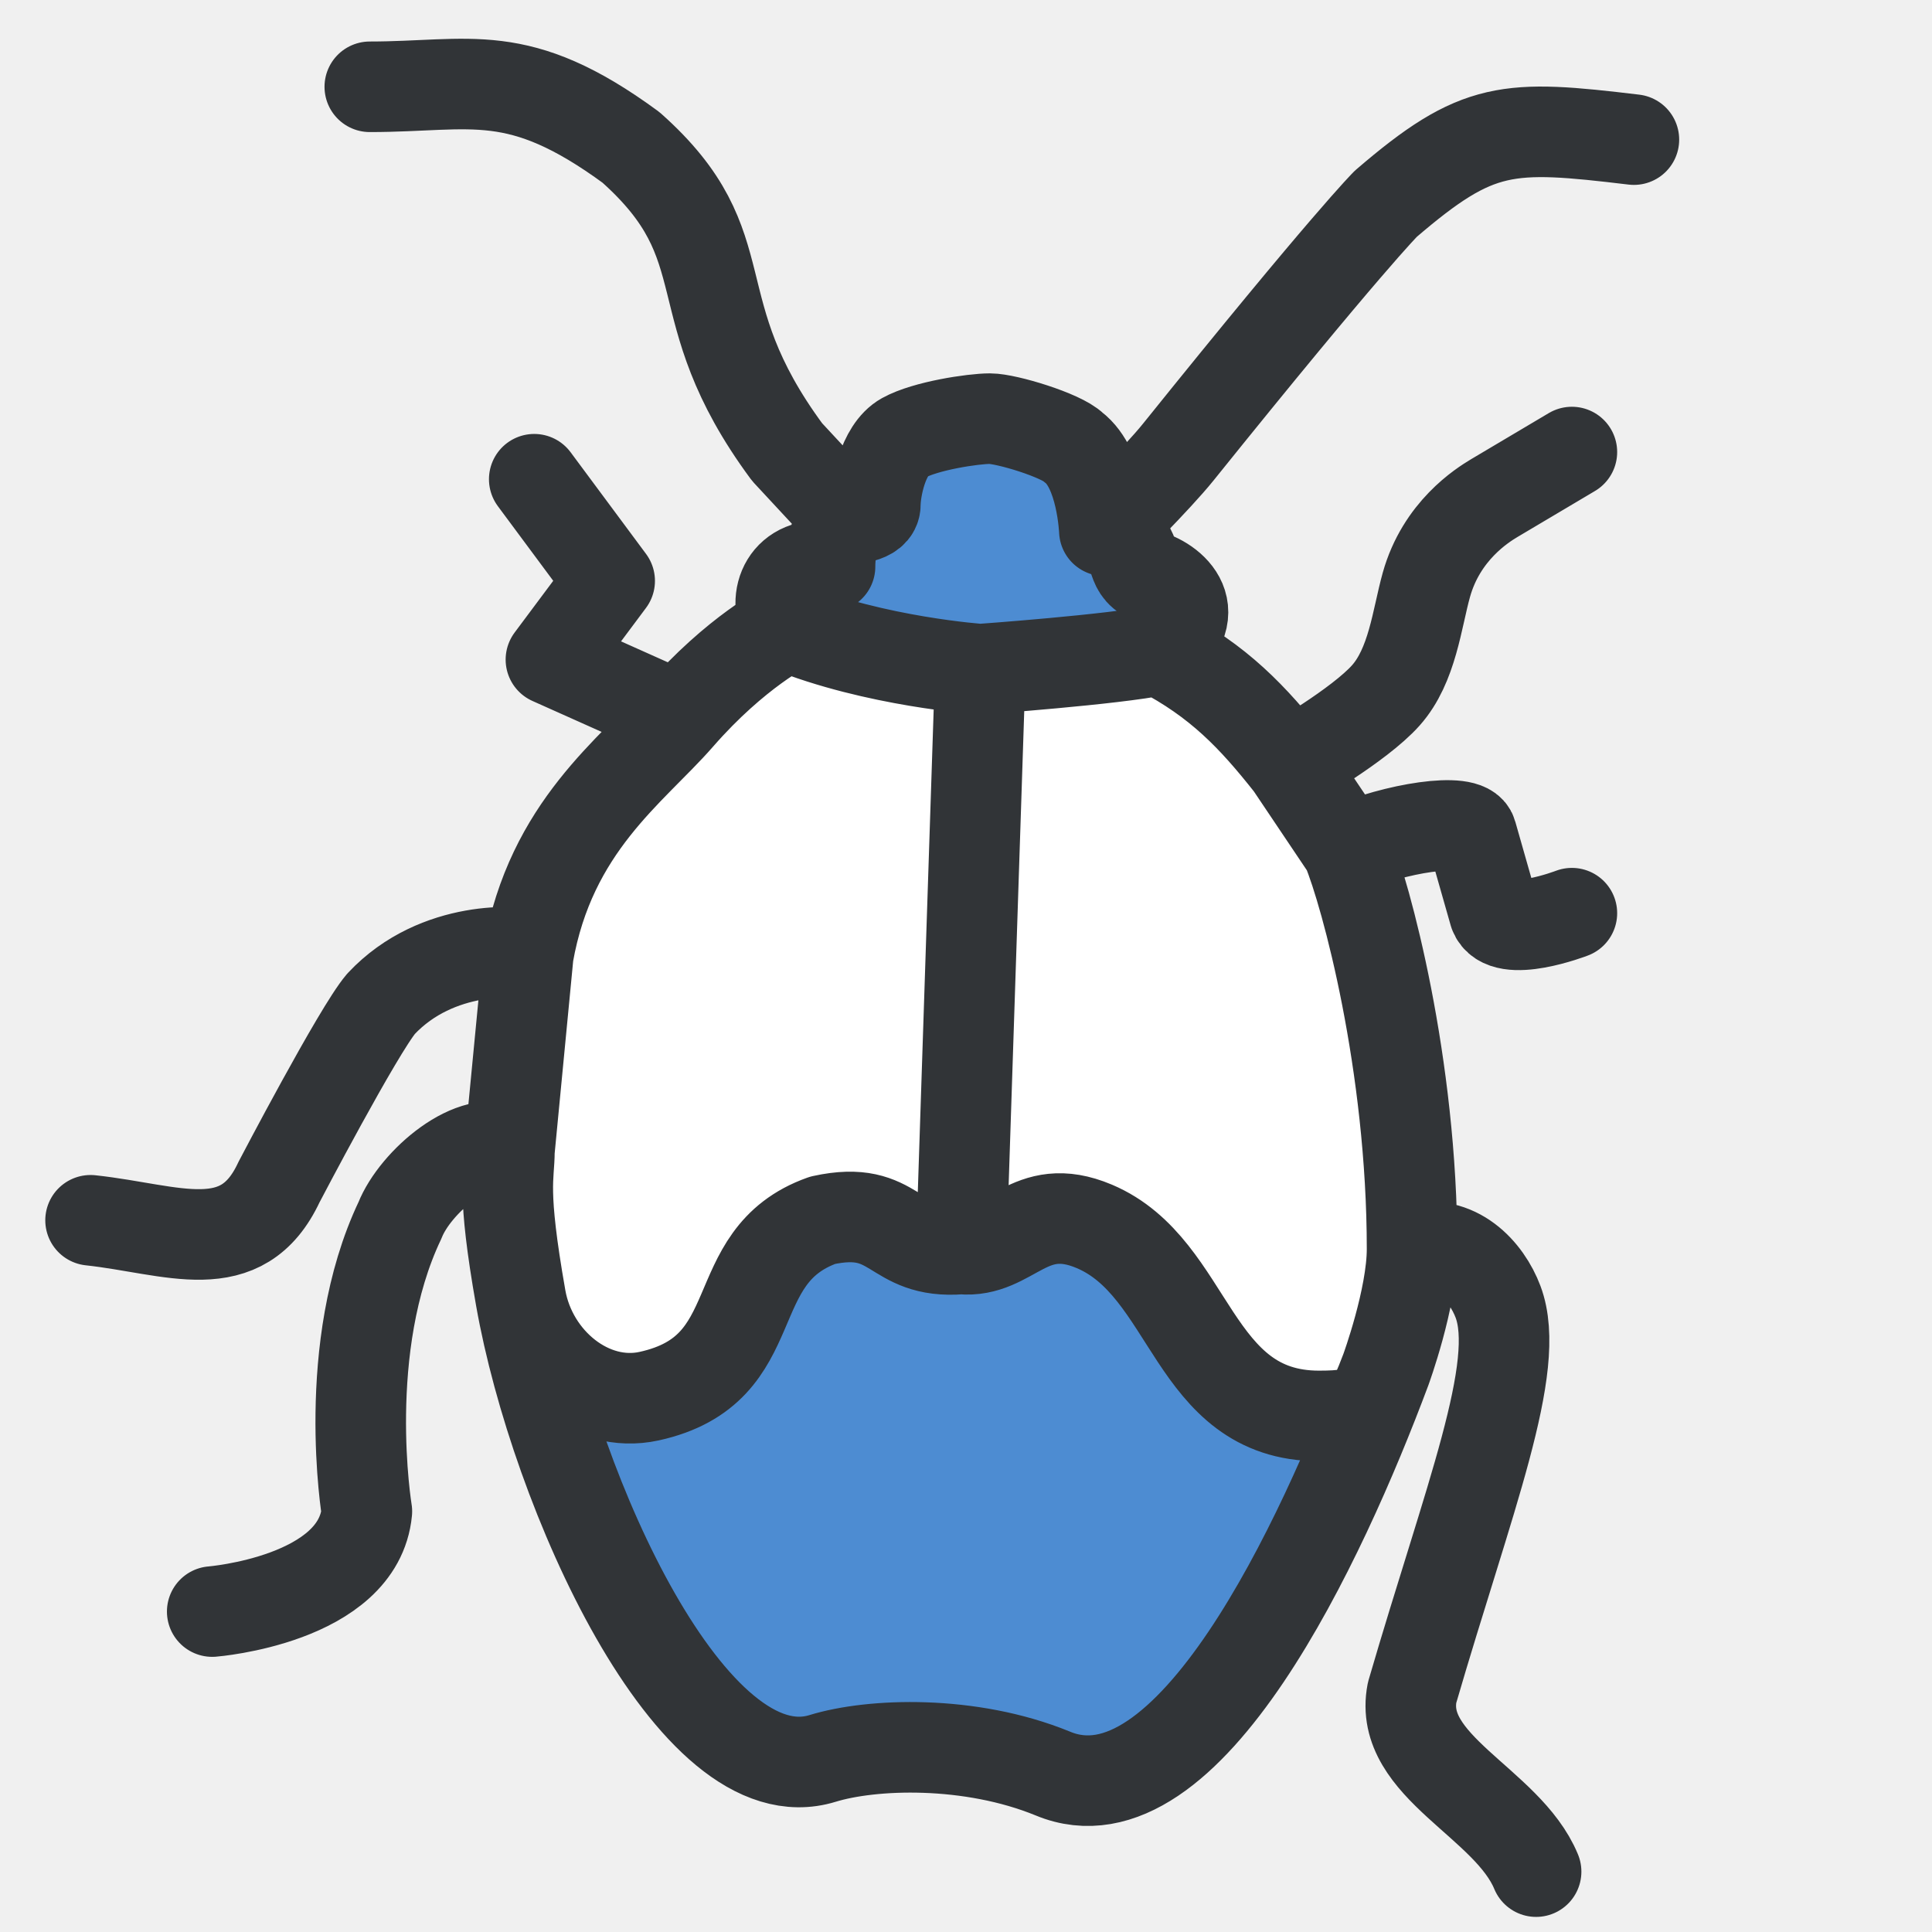
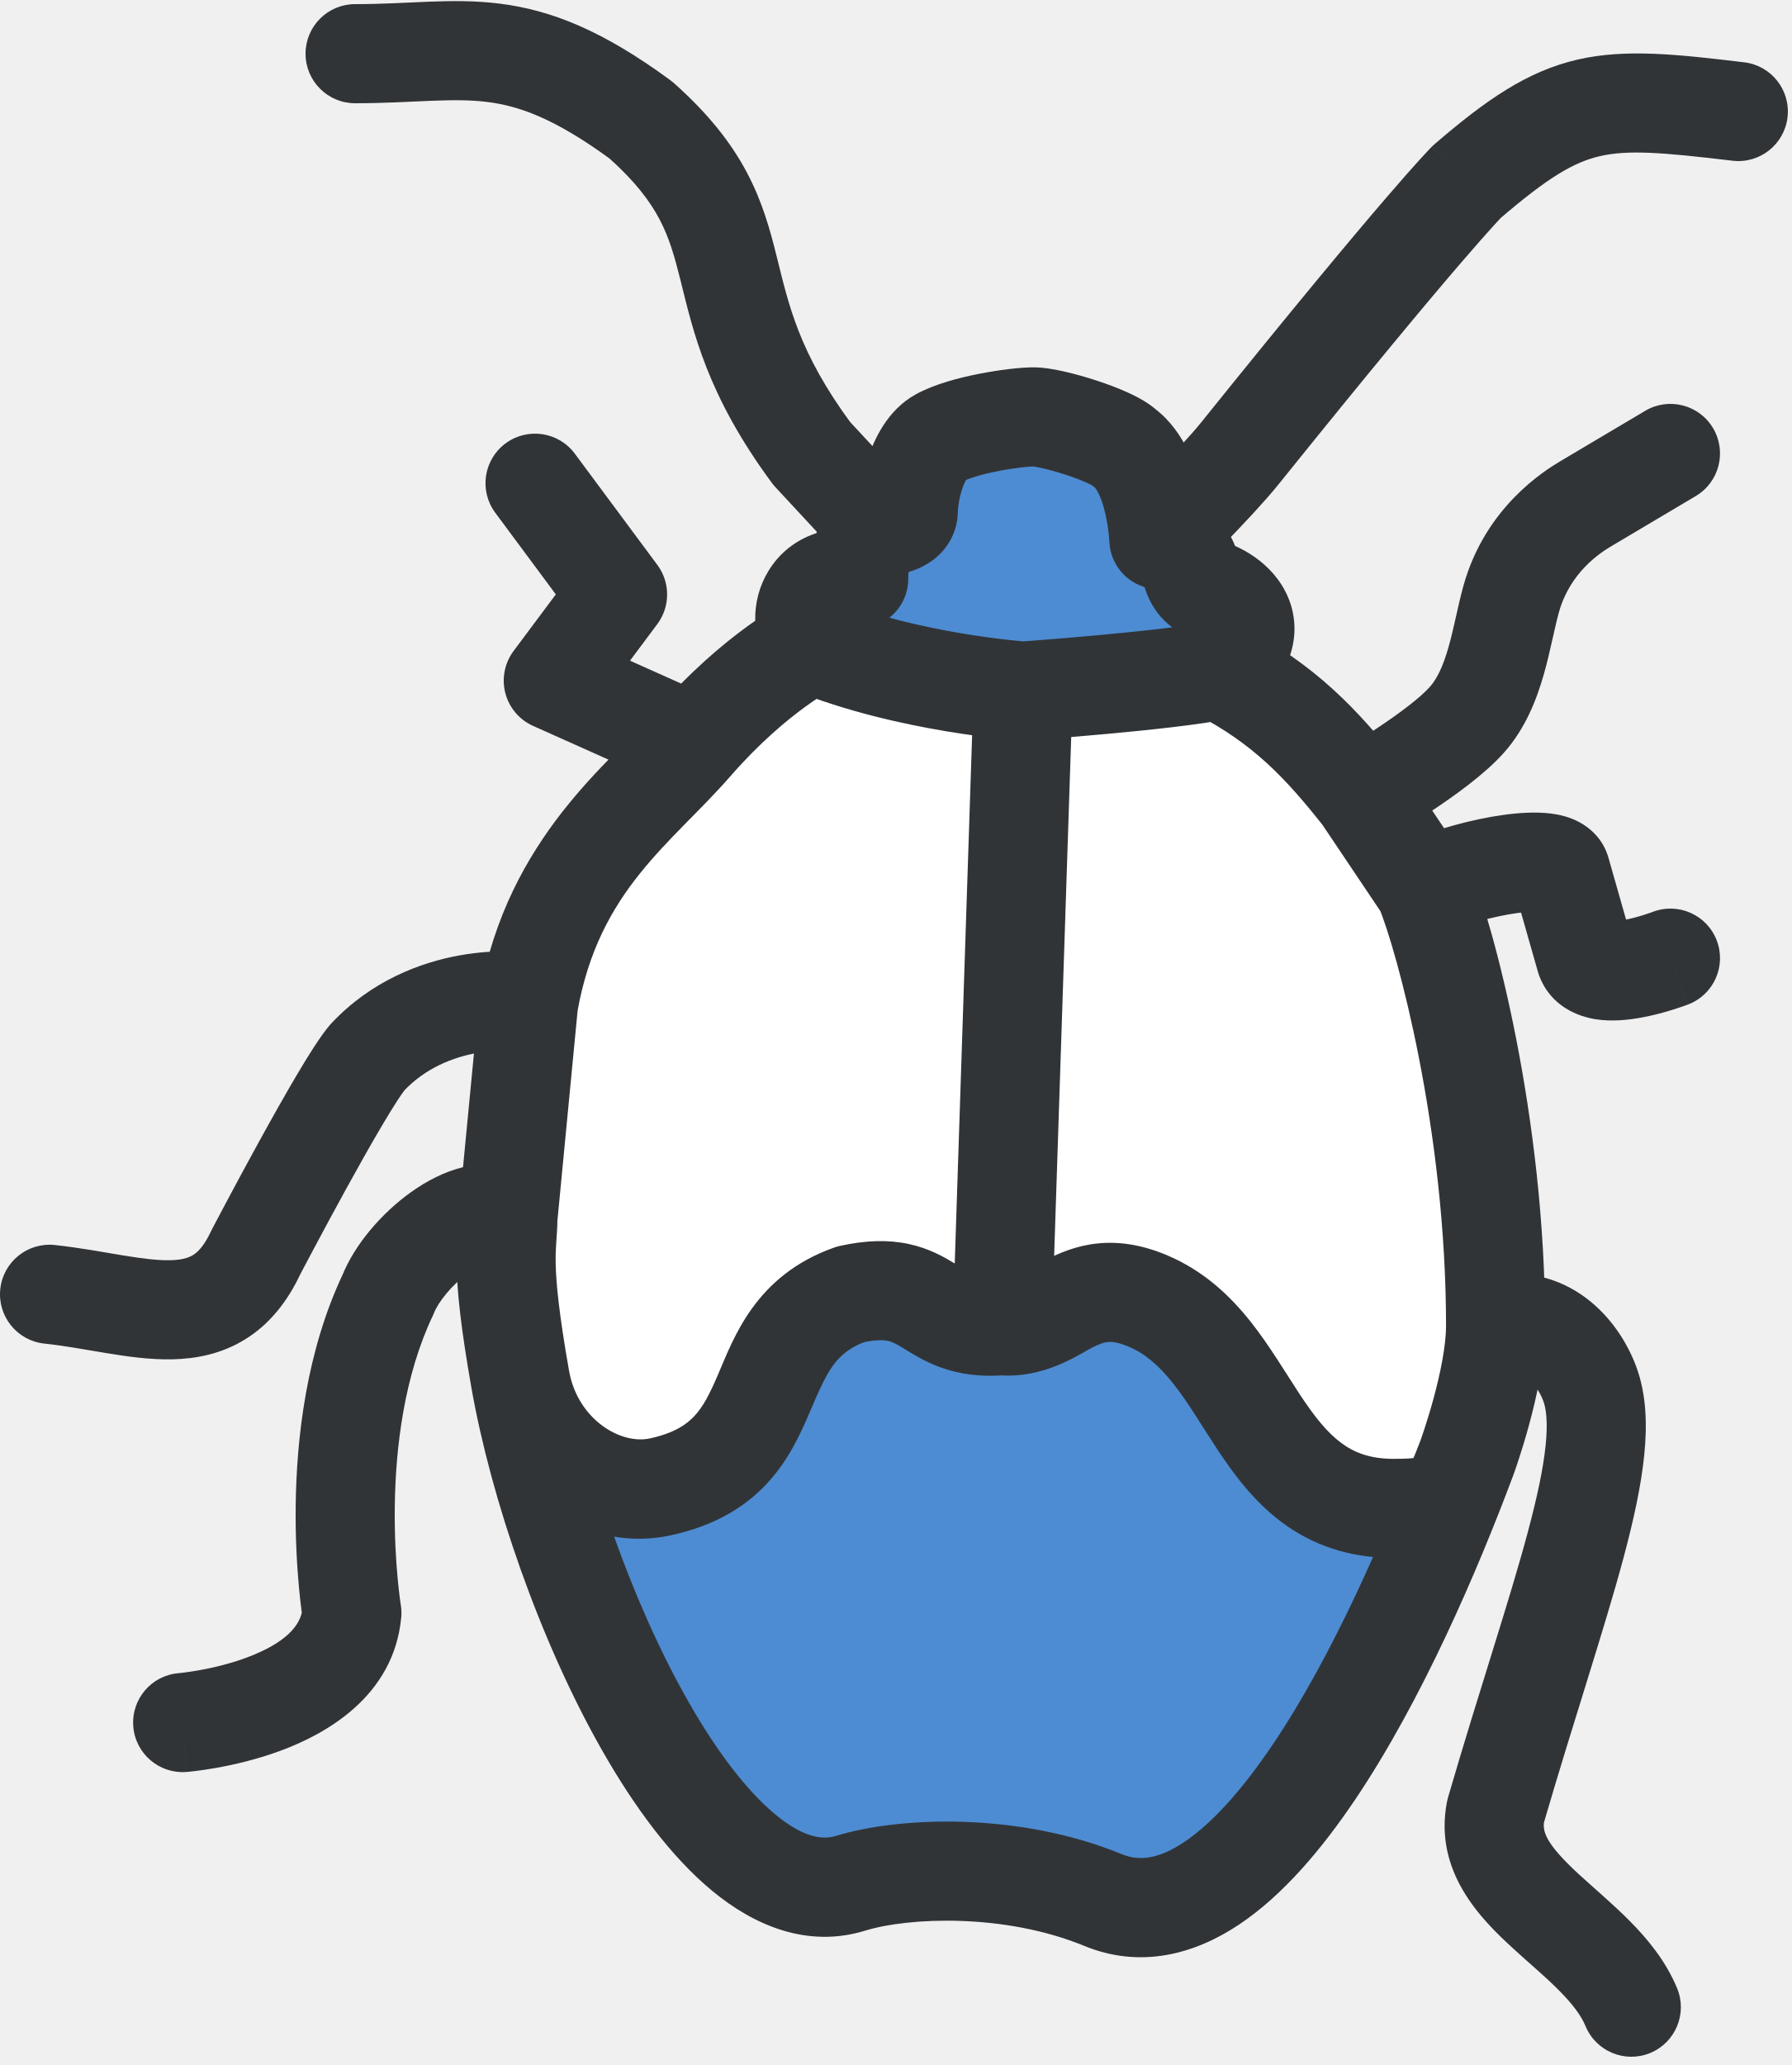
- <svg xmlns="http://www.w3.org/2000/svg" width="256" height="256" viewBox="0 0 256 256" fill="none">
-   <path d="M98.5 228.5L75 191L83 187.5L94.5 177L98.5 166.5L115 162H133L148.5 166.5L164 183.5L179.5 191L167.5 219.5L148.5 235.5L124 231.5L103 235.5L98.5 228.5Z" fill="#4D8CD2" />
-   <path d="M130 89L107 84.5L115 65.5L123.5 56L139.5 58.5L151.5 76L154 85.5L130 89Z" fill="#4D8CD2" />
-   <path d="M91 183L77.5 191L67.5 172.5V145L77.5 106.5L100 84.5L117 86.5H150.5L163.5 91.5L181.5 117.5L187.5 163L181.5 183.5L170.5 187L163.5 179L144.5 163H124H102L91 183Z" fill="white" />
-   <path d="M12 161.694C22.916 162.874 32.042 167.198 36.97 156.636C36.97 156.636 47.5 136.5 50.5 133C58 125 69.112 126.01 70 126.5M70 126.5L67.5 152.5M70 126.5C73 109.5 83.728 102.133 89.962 94.989M104.294 82.976C102.082 79.183 104.294 74.124 109.984 75.073C109.984 69.382 113.144 68.75 112.512 68.75M104.294 82.976C104.294 82.976 97.559 86.284 89.962 94.989M104.294 82.976C115.989 87.718 129.896 88.667 129.896 88.667M112.512 68.75L104.294 59.898C89.962 40.5 98.658 32.905 83.604 19.529C68.604 8.529 62.5 11.5 49 11.5M112.512 68.75C112.512 68.75 115.989 68.75 115.989 66.853C115.989 64.956 116.937 59.582 119.782 58.001C122.627 56.421 128.948 55.472 131.161 55.472C133.373 55.472 140.643 57.685 142.223 59.266C146.016 62.111 146.332 70.331 146.332 70.331M28.12 213.541C28.12 213.541 47.5 212 48.613 200.263C48.613 200.263 45 178.5 53 161.694C55 156.636 62.831 149.876 67.5 152.5M67.5 152.5C67.5 156 66.441 157.5 69 172M187.106 165.5C193 164 197 168.5 198.5 172.5C201.723 181.094 194.607 198.534 187.106 224.29C185.21 234.09 199.749 238.832 203.542 248M187.106 165.5C187.106 141 181 118.5 178.5 112.5M187.106 165.5C187.106 172 183.629 181.5 183.629 181.5M178.5 112.5C184.73 109.78 194.395 108.163 195.008 110.5L198 121C199.264 124.478 208.283 121 208.283 121M178.5 112.5L170.986 101.312M170.986 101.312C170.986 101.312 180.099 96.113 183.629 92.144C187.16 88.176 187.745 82 189 77.5C191 70.331 196.42 66.948 198 66L208.283 59.898M170.986 101.312C166 95 161.504 90.247 153.602 86.138M153.602 86.138C160.24 80.763 154.866 76.653 151.39 76.021C149.493 74.441 151.074 71.911 146.332 70.331M153.602 86.138C147.597 87.402 129.896 88.667 129.896 88.667M146.332 70.331C146.332 70.331 153.279 63.444 156.131 59.898C178.572 32 183.629 27 183.629 27C195.839 16.5 199.783 16.5 216.5 18.5M89.962 94.989L73 87.402L80.785 76.97L70.79 63.5M129.896 88.667L127.368 165.5M127.368 165.5C134.005 166.132 136.314 158.825 145 162.5C158 168 157.784 187.618 174.779 187.618C181.258 187.618 181.717 186.5 183.629 181.5M127.368 165.5C118.052 166.255 119 159.5 109 161.694C95.5 166.5 102 181.5 86 185C78.297 186.685 70.478 180.375 69 172M183.629 181.5C175.152 204.171 157.411 242.463 139.5 235C128.5 230.5 115.5 231 109 233C91.683 238.328 73.5 197.5 69 172" stroke="#313437" stroke-width="12" stroke-linecap="round" stroke-linejoin="round" />
+ <svg xmlns="http://www.w3.org/2000/svg" width="217" height="250" viewBox="0 0 217 250" fill="none">
+   <path d="M133.5 230C122.5 225.5 109.5 226 103 228C85.683 233.328 67.5 192.5 63 167C64.478 175.375 72.297 181.685 80 180C96 176.5 89.5 161.5 103 156.694C113 154.5 112.052 161.255 121.368 160.5C128.005 161.132 130.314 153.825 139 157.5C152 163 151.784 182.618 168.779 182.618C175.258 182.618 175.717 181.5 177.629 176.5C169.152 199.171 151.411 237.463 133.5 230Z" fill="#4D8CD2" />
+   <path d="M172.5 107.5C175 113.5 181.106 136 181.106 160.5C181.106 167 177.629 176.5 177.629 176.5C175.717 181.5 175.258 182.618 168.779 182.618C151.784 182.618 152 163 139 157.5C130.314 153.825 128.005 161.132 121.368 160.5L123.896 83.667C123.896 83.667 141.597 82.402 147.602 81.138C155.504 85.247 160 90 164.986 96.312L172.5 107.5Z" fill="white" />
+   <path d="M64 121.5L61.5 147.5C61.5 151 60.441 152.5 63 167C64.478 175.375 72.297 181.685 80 180C96 176.5 89.5 161.5 103 156.694C113 154.5 112.052 161.255 121.368 160.5L123.896 83.667C123.896 83.667 109.989 82.718 98.294 77.976C98.294 77.976 91.559 81.284 83.962 89.989C77.728 97.132 67 104.5 64 121.5Z" fill="white" />
+   <path d="M106.512 63.75C107.144 63.75 103.984 64.382 103.984 70.073C98.294 69.124 96.082 74.183 98.294 77.976C109.989 82.718 123.896 83.667 123.896 83.667C123.896 83.667 141.597 82.402 147.602 81.138C154.24 75.763 148.866 71.653 145.39 71.021C143.493 69.441 145.074 66.911 140.332 65.331C140.332 65.331 140.016 57.111 136.223 54.266C134.643 52.685 127.373 50.472 125.161 50.472C122.948 50.472 116.627 51.421 113.782 53.001C110.937 54.582 109.989 59.956 109.989 61.853C109.989 63.75 106.512 63.75 106.512 63.75Z" fill="#4D8CD2" />
+   <path d="M6.644 150.729C3.35 150.373 0.391 152.755 0.035 156.05C-0.321 159.345 2.061 162.304 5.356 162.66L6.644 150.729ZM30.97 151.636L25.653 148.856C25.611 148.936 25.571 149.017 25.533 149.099L30.97 151.636ZM44.5 128L40.123 123.896C40.062 123.961 40.002 124.028 39.944 124.095L44.5 128ZM103.984 70.073L102.997 75.991C104.737 76.281 106.516 75.791 107.862 74.651C109.208 73.511 109.984 71.837 109.984 70.073H103.984ZM106.512 63.75L102.115 67.832C103.25 69.055 104.844 69.75 106.512 69.75V63.75ZM98.294 54.898L93.469 58.464C93.602 58.644 93.745 58.816 93.897 58.98L98.294 54.898ZM77.604 14.529L81.589 10.044C81.449 9.919 81.303 9.801 81.152 9.691L77.604 14.529ZM43 0.5C39.686 0.5 37 3.186 37 6.5C37 9.814 39.686 12.5 43 12.5L43 0.5ZM21.644 202.56C18.341 202.823 15.876 205.713 16.139 209.017C16.401 212.32 19.292 214.785 22.596 214.522L21.644 202.56ZM42.613 195.263L48.586 195.83C48.635 195.313 48.617 194.792 48.532 194.281L42.613 195.263ZM47 156.694L52.417 159.273C52.476 159.151 52.53 159.027 52.58 158.901L47 156.694ZM133.5 230L135.808 224.462C135.796 224.457 135.784 224.452 135.772 224.447L133.5 230ZM192.5 167.5L186.882 169.607L192.5 167.5ZM181.106 219.29L175.346 217.612C175.294 217.789 175.251 217.969 175.216 218.15L181.106 219.29ZM191.998 245.294C193.265 248.356 196.774 249.811 199.836 248.544C202.898 247.277 204.353 243.768 203.087 240.706L191.998 245.294ZM189.008 105.5L183.205 107.023C183.215 107.063 183.226 107.104 183.238 107.144L189.008 105.5ZM192 116L186.23 117.644C186.269 117.781 186.312 117.916 186.361 118.05L192 116ZM204.442 121.598C207.534 120.406 209.074 116.933 207.882 113.841C206.69 110.75 203.217 109.21 200.125 110.402L204.442 121.598ZM183 72.5L177.221 70.888L183 72.5ZM192 61L188.938 55.84C188.93 55.845 188.921 55.85 188.913 55.855L192 61ZM205.345 60.058C208.195 58.367 209.134 54.686 207.443 51.836C205.752 48.987 202.071 48.047 199.222 49.738L205.345 60.058ZM145.39 71.021L141.548 75.63C142.344 76.293 143.297 76.739 144.316 76.924L145.39 71.021ZM140.332 65.331L134.337 65.561C134.433 68.057 136.065 70.233 138.435 71.023L140.332 65.331ZM150.131 54.898L145.456 51.138L150.131 54.898ZM177.629 22L173.717 17.451C173.612 17.541 173.51 17.636 173.411 17.733L177.629 22ZM209.787 19.457C213.077 19.851 216.064 17.503 216.458 14.213C216.851 10.922 214.503 7.936 211.213 7.543L209.787 19.457ZM136.223 54.266L131.98 58.508C132.181 58.709 132.396 58.895 132.623 59.066L136.223 54.266ZM103 228L104.765 233.735L103 228ZM67 82.402L62.191 78.814C61.102 80.274 60.735 82.15 61.193 83.913C61.652 85.676 62.887 87.135 64.55 87.879L67 82.402ZM74.785 71.97L79.594 75.558C81.178 73.434 81.182 70.522 79.603 68.394L74.785 71.97ZM69.609 54.925C67.634 52.264 63.876 51.707 61.215 53.682C58.554 55.656 57.997 59.414 59.972 62.075L69.609 54.925ZM139 157.5L141.338 151.974L139 157.5ZM177.629 176.5L183.249 178.602C183.254 178.588 183.259 178.575 183.264 178.562L177.629 176.5ZM63 167L68.909 165.957L63 167ZM103 156.694L101.714 150.834C101.468 150.888 101.225 150.957 100.988 151.042L103 156.694ZM80 180L78.718 174.139L80 180ZM5.356 162.66C7.865 162.931 10.2 163.373 12.839 163.807C15.316 164.215 18.12 164.626 20.86 164.567C23.68 164.506 26.771 163.948 29.677 162.153C32.607 160.344 34.799 157.62 36.407 154.173L25.533 149.099C24.677 150.934 23.881 151.629 23.372 151.943C22.84 152.272 22.043 152.539 20.601 152.57C19.079 152.602 17.247 152.371 14.789 151.967C12.492 151.589 9.593 151.048 6.644 150.729L5.356 162.66ZM30.97 151.636C36.287 154.417 36.287 154.417 36.287 154.417C36.287 154.417 36.287 154.416 36.287 154.416C36.287 154.416 36.288 154.415 36.288 154.414C36.289 154.412 36.291 154.408 36.294 154.404C36.298 154.395 36.306 154.381 36.315 154.363C36.334 154.326 36.364 154.27 36.402 154.198C36.478 154.052 36.591 153.837 36.736 153.562C37.027 153.011 37.446 152.218 37.959 151.255C38.985 149.327 40.381 146.726 41.868 144.021C43.359 141.308 44.921 138.527 46.283 136.226C47.751 133.748 48.708 132.31 49.056 131.905L39.944 124.095C38.792 125.44 37.308 127.831 35.957 130.113C34.501 132.573 32.869 135.481 31.352 138.24C29.831 141.007 28.408 143.658 27.366 145.616C26.845 146.595 26.418 147.403 26.12 147.967C25.972 148.249 25.856 148.47 25.776 148.621C25.737 148.696 25.706 148.755 25.686 148.794C25.675 148.814 25.667 148.829 25.662 148.839C25.659 148.844 25.657 148.848 25.656 148.851C25.655 148.853 25.654 148.854 25.654 148.854C25.654 148.855 25.654 148.855 25.653 148.855C25.653 148.856 25.653 148.856 30.97 151.636ZM48.877 132.104C51.496 129.311 54.823 128.004 57.789 127.472C59.261 127.208 60.55 127.154 61.453 127.181C61.907 127.195 62.211 127.228 62.348 127.248C62.422 127.258 62.393 127.257 62.288 127.232C62.235 127.219 62.119 127.189 61.96 127.135C61.833 127.092 61.504 126.976 61.1 126.753L66.9 116.247C66.115 115.814 65.374 115.633 65.146 115.577C64.777 115.487 64.412 115.422 64.081 115.373C63.412 115.276 62.643 115.212 61.814 115.187C60.149 115.137 58.025 115.238 55.67 115.66C50.984 116.501 45.004 118.689 40.123 123.896L48.877 132.104ZM109.984 70.073C109.984 68.428 110.405 68.239 110.129 68.576C110.085 68.63 110.033 68.684 109.974 68.736C109.915 68.789 109.867 68.823 109.872 68.82C109.877 68.816 109.884 68.811 109.907 68.795C109.92 68.785 109.969 68.751 110.018 68.716C110.063 68.684 110.171 68.606 110.298 68.505C110.392 68.43 110.691 68.19 111.016 67.833C111.129 67.71 112.326 66.483 112.557 64.448C112.703 63.163 112.44 61.744 111.621 60.488C110.88 59.35 109.939 58.738 109.356 58.435C108.317 57.895 107.38 57.806 107.211 57.787C106.886 57.752 106.624 57.75 106.512 57.75V69.75C106.44 69.75 106.21 69.749 105.91 69.717C105.767 69.701 104.847 69.616 103.82 69.082C103.243 68.782 102.306 68.174 101.567 67.039C100.752 65.787 100.489 64.372 100.634 63.093C100.763 61.957 101.185 61.13 101.443 60.7C101.715 60.244 101.992 59.92 102.154 59.743C102.466 59.401 102.747 59.178 102.817 59.122C102.92 59.039 102.999 58.983 103.009 58.976C103.024 58.965 103.034 58.958 103.004 58.979C102.983 58.994 102.942 59.023 102.896 59.056C102.448 59.375 101.654 59.984 100.841 60.978C99.143 63.054 97.984 66.027 97.984 70.073H109.984ZM110.909 59.668L102.691 50.816L93.897 58.98L102.115 67.832L110.909 59.668ZM103.12 51.333C96.686 42.625 95.501 36.841 94.041 31C93.278 27.949 92.367 24.535 90.481 20.955C88.567 17.323 85.801 13.787 81.589 10.044L73.618 19.015C76.933 21.96 78.726 24.389 79.864 26.549C81.029 28.761 81.663 30.966 82.399 33.911C83.937 40.06 85.57 47.773 93.469 58.464L103.12 51.333ZM81.152 9.691C73.076 3.768 66.852 1.227 60.479 0.435C57.431 0.057 54.535 0.103 51.756 0.212C48.882 0.326 46.218 0.5 43 0.5L43 12.5C46.532 12.5 49.693 12.303 52.229 12.203C54.861 12.099 56.959 12.09 58.999 12.344C62.804 12.816 67.132 14.29 74.055 19.367L81.152 9.691ZM22.12 208.541C22.596 214.522 22.597 214.522 22.599 214.522C22.6 214.522 22.602 214.522 22.603 214.521C22.606 214.521 22.61 214.521 22.613 214.521C22.62 214.52 22.628 214.519 22.638 214.519C22.657 214.517 22.68 214.515 22.709 214.513C22.765 214.507 22.84 214.501 22.932 214.491C23.116 214.473 23.369 214.446 23.683 214.408C24.309 214.331 25.181 214.209 26.221 214.023C28.279 213.655 31.108 213.017 34.039 211.928C39.391 209.939 47.677 205.417 48.586 195.83L36.64 194.697C36.436 196.847 34.476 198.963 29.859 200.679C27.806 201.442 25.72 201.923 24.11 202.21C23.316 202.352 22.665 202.443 22.227 202.496C22.008 202.523 21.844 202.54 21.744 202.55C21.694 202.555 21.659 202.558 21.642 202.56C21.634 202.561 21.63 202.561 21.63 202.561C21.63 202.561 21.631 202.561 21.634 202.561C21.635 202.561 21.636 202.561 21.638 202.56C21.639 202.56 21.641 202.56 21.641 202.56C21.643 202.56 21.644 202.56 22.12 208.541ZM42.613 195.263C48.532 194.281 48.532 194.282 48.532 194.283C48.532 194.283 48.533 194.285 48.533 194.285C48.533 194.286 48.533 194.287 48.533 194.288C48.533 194.289 48.533 194.289 48.533 194.287C48.533 194.284 48.531 194.276 48.529 194.263C48.525 194.237 48.518 194.191 48.508 194.125C48.489 193.994 48.458 193.786 48.422 193.507C48.348 192.95 48.247 192.112 48.148 191.046C47.949 188.908 47.761 185.877 47.806 182.358C47.898 175.208 48.951 166.556 52.417 159.273L41.583 154.116C37.049 163.639 35.909 174.271 35.807 182.204C35.755 186.226 35.97 189.687 36.199 192.155C36.314 193.391 36.433 194.385 36.525 195.083C36.572 195.432 36.611 195.708 36.641 195.904C36.655 196.002 36.667 196.08 36.677 196.137C36.681 196.166 36.685 196.189 36.688 196.208C36.689 196.217 36.691 196.224 36.692 196.231C36.692 196.234 36.693 196.237 36.693 196.239C36.693 196.241 36.694 196.242 36.694 196.243C36.694 196.244 36.694 196.246 42.613 195.263ZM182.586 166.315C183.584 166.061 184.22 166.266 184.86 166.744C185.677 167.355 186.445 168.44 186.882 169.607L198.118 165.393C197.055 162.56 195.073 159.395 192.042 157.131C188.834 154.734 184.522 153.439 179.626 154.685L182.586 166.315ZM186.882 169.607C187.223 170.515 187.454 172.157 187.165 174.987C186.882 177.762 186.155 181.194 185.028 185.41C182.709 194.082 179.228 204.28 175.346 217.612L186.867 220.967C190.485 208.544 194.312 197.144 196.621 188.509C197.807 184.071 198.724 179.922 199.103 176.205C199.477 172.543 199.389 168.782 198.118 165.393L186.882 169.607ZM175.216 218.15C173.574 226.634 179.426 232.397 183.132 235.801C185.387 237.872 187.089 239.254 188.842 241.026C190.48 242.681 191.482 244.045 191.998 245.294L203.087 240.706C201.707 237.371 199.468 234.704 197.373 232.586C195.392 230.584 192.867 228.449 191.25 226.963C187.212 223.254 186.742 221.746 186.997 220.43L175.216 218.15ZM187.106 160.5C187.106 135.249 180.858 111.96 178.038 105.192L166.962 109.808C169.142 115.04 175.106 136.751 175.106 160.5H187.106ZM174.901 112.999C177.486 111.87 180.925 110.928 183.682 110.547C185.099 110.351 185.969 110.357 186.311 110.399C186.502 110.422 186.165 110.415 185.612 110.127C185 109.81 183.695 108.892 183.205 107.023L194.812 103.977C194.168 101.524 192.426 100.145 191.145 99.479C189.921 98.843 188.68 98.6 187.782 98.489C185.944 98.262 183.894 98.404 182.039 98.66C178.252 99.183 173.744 100.41 170.099 102.001L174.901 112.999ZM183.238 107.144L186.23 117.644L197.77 114.356L194.778 103.856L183.238 107.144ZM186.361 118.05C187.753 121.878 191.186 123.072 193.196 123.392C195.212 123.713 197.24 123.468 198.68 123.209C200.221 122.931 201.648 122.529 202.652 122.214C203.164 122.053 203.591 121.907 203.898 121.798C204.052 121.743 204.177 121.698 204.269 121.664C204.315 121.647 204.352 121.632 204.381 121.621C204.396 121.616 204.408 121.611 204.418 121.607C204.423 121.605 204.428 121.604 204.432 121.602C204.434 121.601 204.436 121.601 204.437 121.6C204.438 121.6 204.439 121.599 204.44 121.599C204.441 121.599 204.442 121.598 202.283 116C200.125 110.402 200.126 110.401 200.127 110.401C200.127 110.401 200.128 110.4 200.129 110.4C200.13 110.4 200.131 110.399 200.132 110.399C200.133 110.398 200.135 110.398 200.135 110.398C200.137 110.397 200.136 110.397 200.134 110.398C200.128 110.4 200.115 110.405 200.095 110.413C200.054 110.428 199.984 110.454 199.889 110.487C199.697 110.555 199.41 110.654 199.057 110.765C198.33 110.993 197.423 111.242 196.552 111.399C196.121 111.477 195.755 111.521 195.465 111.538C195.159 111.556 195.046 111.536 195.084 111.542C195.103 111.545 195.516 111.607 196.063 111.96C196.698 112.371 197.313 113.053 197.639 113.95L186.361 118.05ZM177.481 104.155L169.967 92.967L160.005 99.657L167.519 110.845L177.481 104.155ZM164.986 96.312C167.96 101.524 167.96 101.523 167.961 101.523C167.961 101.523 167.962 101.523 167.962 101.522C167.963 101.522 167.964 101.521 167.965 101.521C167.967 101.519 167.97 101.518 167.973 101.516C167.98 101.512 167.989 101.507 168 101.501C168.022 101.488 168.052 101.471 168.091 101.448C168.168 101.404 168.278 101.34 168.416 101.259C168.694 101.097 169.087 100.864 169.568 100.573C170.527 99.994 171.847 99.176 173.29 98.223C175.997 96.436 179.768 93.767 182.112 91.132L173.147 83.156C171.96 84.49 169.41 86.405 166.678 88.21C165.401 89.052 164.223 89.783 163.363 90.302C162.934 90.561 162.588 90.766 162.353 90.903C162.236 90.972 162.146 91.024 162.088 91.057C162.059 91.074 162.038 91.086 162.026 91.094C162.019 91.097 162.015 91.1 162.013 91.101C162.012 91.102 162.011 91.102 162.011 91.102C162.011 91.102 162.011 91.102 162.012 91.102C162.012 91.102 162.012 91.101 162.012 91.101C162.012 91.101 162.013 91.101 164.986 96.312ZM182.112 91.132C184.765 88.151 186.101 84.593 186.937 81.671C187.362 80.185 187.696 78.712 187.981 77.445C188.281 76.115 188.516 75.057 188.779 74.112L177.221 70.888C176.856 72.193 176.548 73.595 176.274 74.812C175.986 76.093 175.718 77.256 175.399 78.371C174.746 80.654 174.025 82.169 173.147 83.156L182.112 91.132ZM188.779 74.112C190.134 69.256 193.821 66.905 195.087 66.145L188.913 55.855C187.018 56.992 179.866 61.406 177.221 70.888L188.779 74.112ZM195.062 66.16L205.345 60.058L199.222 49.738L188.938 55.84L195.062 66.16ZM169.695 92.593C164.452 85.956 159.334 80.476 150.371 75.814L144.834 86.461C151.675 90.019 155.548 94.044 160.278 100.031L169.695 92.593ZM151.378 85.801C153.575 84.022 155.394 81.863 156.25 79.239C157.166 76.429 156.771 73.705 155.583 71.478C153.502 67.575 149.352 65.643 146.463 65.118L144.316 76.924C144.334 76.928 144.423 76.947 144.561 77.001C144.695 77.054 144.829 77.122 144.945 77.194C145.062 77.268 145.122 77.322 145.135 77.336C145.149 77.35 145.081 77.286 144.994 77.124C144.902 76.951 144.8 76.684 144.766 76.344C144.731 75.995 144.781 75.704 144.841 75.518C144.897 75.349 144.931 75.356 144.794 75.535C144.654 75.717 144.365 76.038 143.827 76.475L151.378 85.801ZM149.231 66.412C149.779 66.869 150.009 67.39 150.041 67.469C150.042 67.471 150.032 67.447 150.008 67.377C149.98 67.296 149.956 67.22 149.905 67.067C149.821 66.811 149.668 66.345 149.454 65.838C148.976 64.708 148.202 63.38 146.828 62.167C145.517 61.01 143.95 60.212 142.23 59.639L138.435 71.023C139.085 71.24 139.099 71.351 138.885 71.162C138.607 70.916 138.445 70.616 138.402 70.513C138.4 70.508 138.406 70.524 138.425 70.575C138.444 70.63 138.468 70.7 138.507 70.819C138.567 71.002 138.712 71.455 138.891 71.906C139.308 72.953 140.052 74.383 141.548 75.63L149.231 66.412ZM140.332 65.331C144.557 69.591 144.557 69.591 144.557 69.591C144.557 69.591 144.557 69.591 144.558 69.591C144.558 69.59 144.558 69.59 144.559 69.589C144.56 69.588 144.562 69.587 144.564 69.585C144.568 69.581 144.573 69.575 144.58 69.568C144.595 69.554 144.616 69.533 144.643 69.506C144.697 69.452 144.776 69.374 144.876 69.273C145.077 69.073 145.366 68.783 145.721 68.426C146.43 67.712 147.406 66.721 148.476 65.615C150.555 63.464 153.186 60.673 154.806 58.659L145.456 51.138C144.224 52.669 141.955 55.094 139.848 57.274C138.825 58.333 137.886 59.285 137.204 59.973C136.863 60.316 136.587 60.593 136.397 60.782C136.302 60.877 136.228 60.95 136.179 60.999C136.155 61.023 136.137 61.042 136.124 61.054C136.118 61.059 136.114 61.064 136.111 61.067C136.11 61.068 136.109 61.069 136.108 61.069C136.108 61.07 136.108 61.07 136.108 61.07C136.108 61.07 136.108 61.07 136.108 61.07C136.108 61.07 136.108 61.07 140.332 65.331ZM154.806 58.659C166.002 44.741 172.833 36.569 176.847 31.897C178.853 29.562 180.147 28.111 180.923 27.259C181.31 26.834 181.565 26.562 181.713 26.407C181.787 26.33 181.833 26.282 181.855 26.26C181.865 26.249 181.87 26.245 181.869 26.246C181.868 26.246 181.866 26.248 181.863 26.252C181.861 26.254 181.859 26.256 181.856 26.258C181.855 26.26 181.854 26.261 181.852 26.262C181.852 26.263 181.851 26.264 181.85 26.264C181.849 26.266 181.848 26.267 177.629 22C173.411 17.733 173.41 17.735 173.409 17.736C173.408 17.736 173.407 17.737 173.406 17.738C173.404 17.74 173.403 17.742 173.401 17.744C173.397 17.747 173.393 17.751 173.389 17.756C173.38 17.764 173.37 17.774 173.36 17.785C173.338 17.806 173.311 17.833 173.28 17.866C173.216 17.93 173.132 18.017 173.024 18.131C172.807 18.359 172.492 18.695 172.055 19.175C171.181 20.133 169.808 21.676 167.744 24.078C163.619 28.88 156.701 37.158 145.456 51.138L154.806 58.659ZM181.542 26.549C187.517 21.411 190.624 19.625 193.724 18.909C197.107 18.128 201.155 18.425 209.787 19.457L211.213 7.543C203.128 6.575 196.846 5.872 191.025 7.216C184.922 8.625 179.952 12.089 173.717 17.451L181.542 26.549ZM140.332 65.331C146.328 65.1 146.328 65.099 146.328 65.097C146.328 65.097 146.328 65.096 146.328 65.094C146.328 65.093 146.328 65.09 146.328 65.088C146.327 65.084 146.327 65.079 146.327 65.073C146.326 65.062 146.326 65.049 146.325 65.034C146.324 65.003 146.322 64.965 146.319 64.919C146.315 64.827 146.307 64.704 146.297 64.555C146.276 64.256 146.242 63.846 146.188 63.351C146.082 62.374 145.891 61.016 145.548 59.523C144.964 56.978 143.573 52.278 139.824 49.466L132.623 59.066C132.528 58.995 132.734 59.121 133.058 59.795C133.365 60.434 133.637 61.268 133.852 62.207C134.063 63.125 134.188 64 134.259 64.653C134.294 64.973 134.315 65.227 134.326 65.389C134.332 65.47 134.335 65.527 134.336 65.557C134.337 65.572 134.338 65.58 134.338 65.581C134.338 65.581 134.338 65.58 134.337 65.576C134.337 65.575 134.337 65.573 134.337 65.57C134.337 65.569 134.337 65.568 134.337 65.566C134.337 65.565 134.337 65.564 134.337 65.564C134.337 65.562 134.337 65.561 140.332 65.331ZM140.466 50.024C139.247 48.804 137.62 48.001 136.638 47.551C135.437 47.001 134.088 46.498 132.797 46.075C131.498 45.649 130.154 45.271 128.935 44.993C127.854 44.746 126.43 44.472 125.161 44.472V56.472C124.998 56.472 125.312 56.475 126.266 56.692C127.082 56.879 128.069 57.153 129.061 57.478C130.062 57.806 130.965 58.152 131.641 58.461C131.979 58.616 132.195 58.732 132.307 58.799C132.467 58.895 132.281 58.809 131.98 58.508L140.466 50.024ZM125.161 44.472C123.508 44.472 120.95 44.785 118.552 45.257C116.252 45.709 113.167 46.479 110.868 47.757L116.696 58.246C117.242 57.943 118.74 57.449 120.865 57.032C122.892 56.633 124.601 56.472 125.161 56.472V44.472ZM67.472 148.074L69.972 122.074L58.028 120.926L55.528 146.926L67.472 148.074ZM52.58 158.901C53.062 157.681 54.657 155.584 56.737 154.098C57.724 153.393 58.502 153.06 58.956 152.95C59.374 152.849 59.084 153.025 58.56 152.731L64.44 142.269C61.582 140.663 58.561 140.7 56.136 141.286C53.745 141.864 51.565 143.045 49.761 144.334C46.258 146.837 42.938 150.65 41.42 154.488L52.58 158.901ZM104.765 233.735C110.025 232.116 121.593 231.612 131.228 235.553L135.772 224.447C123.407 219.388 108.975 219.884 101.235 222.265L104.765 233.735ZM103.477 74.953C103.435 74.882 103.448 74.862 103.449 74.918C103.45 74.969 103.439 75.14 103.299 75.369C103.142 75.626 102.898 75.827 102.665 75.923C102.447 76.013 102.496 75.908 102.997 75.991L104.97 64.154C100.09 63.341 95.505 65.1 93.053 69.123C90.8 72.817 91.013 77.401 93.111 80.999L103.477 74.953ZM110.868 47.757C107.382 49.694 105.824 53.318 105.127 55.412C104.344 57.76 103.989 60.218 103.989 61.853H115.989C115.989 61.856 115.989 61.832 115.992 61.776C115.995 61.723 116 61.651 116.009 61.56C116.026 61.378 116.055 61.148 116.099 60.884C116.189 60.347 116.328 59.756 116.511 59.206C116.7 58.638 116.891 58.255 117.027 58.044C117.174 57.816 117.109 58.017 116.696 58.246L110.868 47.757ZM103.989 61.853C103.989 61.133 104.164 60.384 104.524 59.696C104.871 59.034 105.306 58.585 105.646 58.306C105.977 58.035 106.26 57.891 106.406 57.825C106.558 57.756 106.655 57.729 106.672 57.724C106.691 57.719 106.63 57.734 106.512 57.745C106.467 57.749 106.436 57.751 106.428 57.751C106.425 57.751 106.429 57.751 106.442 57.751C106.449 57.75 106.458 57.75 106.469 57.75C106.475 57.75 106.482 57.75 106.489 57.75C106.492 57.75 106.496 57.75 106.5 57.75C106.502 57.75 106.504 57.75 106.506 57.75C106.507 57.75 106.509 57.75 106.509 57.75C106.511 57.75 106.512 57.75 106.512 63.75C106.512 69.75 106.514 69.75 106.515 69.75C106.516 69.75 106.518 69.75 106.519 69.75C106.521 69.75 106.523 69.75 106.526 69.75C106.531 69.75 106.536 69.75 106.541 69.75C106.551 69.75 106.563 69.75 106.575 69.75C106.6 69.749 106.628 69.749 106.66 69.749C106.724 69.747 106.803 69.745 106.895 69.742C107.078 69.735 107.318 69.721 107.599 69.696C108.133 69.647 108.942 69.544 109.83 69.301C110.642 69.08 111.992 68.619 113.246 67.593C114.679 66.42 115.989 64.465 115.989 61.853H103.989ZM69.909 122.543C72.528 107.698 81.282 102.186 88.483 93.935L79.442 86.044C74.175 92.08 61.472 101.302 58.091 120.457L69.909 122.543ZM88.483 93.935C91.951 89.96 95.191 87.255 97.506 85.571C98.663 84.729 99.588 84.144 100.19 83.786C100.492 83.607 100.712 83.484 100.841 83.415C100.905 83.38 100.947 83.359 100.964 83.35C100.972 83.346 100.974 83.344 100.97 83.346C100.968 83.347 100.965 83.349 100.96 83.352C100.957 83.353 100.954 83.354 100.951 83.356C100.949 83.357 100.947 83.358 100.945 83.359C100.945 83.359 100.943 83.36 100.943 83.36C100.941 83.361 100.94 83.362 98.294 77.976C95.649 72.591 95.647 72.592 95.646 72.592C95.645 72.593 95.644 72.594 95.642 72.594C95.64 72.595 95.638 72.596 95.635 72.598C95.63 72.6 95.625 72.603 95.619 72.606C95.607 72.611 95.594 72.618 95.579 72.626C95.549 72.641 95.513 72.659 95.47 72.681C95.385 72.725 95.274 72.783 95.139 72.856C94.87 73.001 94.505 73.205 94.056 73.472C93.159 74.006 91.924 74.793 90.448 75.866C87.496 78.013 83.57 81.314 79.442 86.044L88.483 93.935ZM86.412 84.512L69.45 76.925L64.55 87.879L81.512 95.466L86.412 84.512ZM71.809 85.99L79.594 75.558L69.976 68.381L62.191 78.814L71.809 85.99ZM79.603 68.394L69.609 54.925L59.972 62.075L69.966 75.545L79.603 68.394ZM96.04 83.537C102.458 86.139 109.336 87.651 114.487 88.517C117.088 88.954 119.307 89.236 120.887 89.409C121.677 89.495 122.311 89.555 122.754 89.594C122.976 89.613 123.151 89.627 123.274 89.637C123.336 89.642 123.385 89.645 123.421 89.648C123.439 89.649 123.454 89.65 123.465 89.651C123.47 89.651 123.475 89.652 123.479 89.652C123.481 89.652 123.483 89.652 123.484 89.653C123.485 89.653 123.486 89.653 123.486 89.653C123.487 89.653 123.488 89.653 123.896 83.667C124.305 77.681 124.305 77.681 124.306 77.681C124.306 77.681 124.307 77.681 124.307 77.681C124.308 77.681 124.309 77.681 124.309 77.681C124.309 77.681 124.309 77.681 124.308 77.681C124.306 77.681 124.3 77.68 124.291 77.68C124.274 77.678 124.243 77.676 124.2 77.673C124.115 77.666 123.979 77.655 123.798 77.639C123.435 77.608 122.891 77.556 122.195 77.48C120.801 77.327 118.812 77.075 116.475 76.683C111.748 75.888 105.826 74.556 100.549 72.416L96.04 83.537ZM123.896 83.667C124.324 89.651 124.324 89.651 124.324 89.651C124.325 89.651 124.325 89.651 124.325 89.651C124.326 89.651 124.327 89.651 124.328 89.651C124.331 89.651 124.334 89.651 124.339 89.65C124.348 89.65 124.362 89.649 124.379 89.647C124.415 89.645 124.466 89.641 124.534 89.636C124.668 89.626 124.864 89.612 125.116 89.593C125.619 89.556 126.342 89.501 127.228 89.431C128.998 89.291 131.425 89.091 134.045 88.851C139.131 88.385 145.428 87.727 148.838 87.009L146.366 75.266C143.771 75.813 138.215 76.419 132.95 76.901C130.394 77.135 128.02 77.331 126.284 77.468C125.417 77.536 124.71 77.59 124.222 77.626C123.977 77.645 123.788 77.659 123.66 77.668C123.596 77.673 123.547 77.676 123.515 77.679C123.499 77.68 123.487 77.681 123.48 77.681C123.476 77.681 123.473 77.682 123.471 77.682C123.47 77.682 123.47 77.682 123.469 77.682C123.469 77.682 123.469 77.682 123.469 77.682C123.469 77.682 123.469 77.682 123.896 83.667ZM117.9 83.469L115.371 160.303L127.365 160.697L129.893 83.864L117.9 83.469ZM120.799 166.473C126.365 167.003 130.7 163.949 132.171 163.189C133.143 162.687 133.674 162.522 134.127 162.476C134.519 162.436 135.277 162.44 136.662 163.026L141.338 151.974C138.379 150.723 135.592 150.262 132.901 150.539C130.27 150.809 128.181 151.743 126.661 152.529C123.146 154.345 123.008 154.629 121.937 154.527L120.799 166.473ZM136.662 163.026C138.668 163.874 140.34 165.324 142.048 167.475C143.908 169.82 145.272 172.231 147.386 175.429C149.311 178.343 151.75 181.697 155.19 184.271C158.802 186.973 163.237 188.618 168.779 188.618V176.618C165.824 176.618 163.912 175.81 162.379 174.662C160.673 173.386 159.167 171.492 157.397 168.813C155.815 166.419 153.733 162.895 151.447 160.015C149.007 156.941 145.832 153.876 141.338 151.974L136.662 163.026ZM131.192 235.538C138.079 238.408 144.683 236.596 150.102 232.959C155.358 229.433 160.036 223.899 164.077 217.904C172.21 205.837 178.961 190.069 183.249 178.602L172.01 174.398C167.82 185.601 161.461 200.315 154.127 211.196C150.434 216.675 146.789 220.732 143.416 222.995C140.207 225.148 137.876 225.323 135.808 224.462L131.192 235.538ZM177.629 176.5C183.264 178.562 183.264 178.561 183.264 178.561C183.265 178.561 183.265 178.56 183.265 178.559C183.265 178.558 183.266 178.557 183.266 178.556C183.267 178.553 183.269 178.549 183.27 178.545C183.273 178.537 183.277 178.527 183.281 178.515C183.29 178.49 183.302 178.456 183.318 178.413C183.348 178.328 183.391 178.208 183.444 178.056C183.55 177.752 183.697 177.321 183.873 176.787C184.223 175.721 184.689 174.23 185.156 172.516C186.053 169.229 187.106 164.588 187.106 160.5H175.106C175.106 162.912 174.421 166.271 173.579 169.359C173.177 170.832 172.774 172.122 172.472 173.041C172.322 173.499 172.198 173.861 172.114 174.102C172.072 174.223 172.04 174.313 172.019 174.37C172.009 174.399 172.002 174.419 171.998 174.43C171.996 174.436 171.994 174.44 171.994 174.441C171.994 174.441 171.994 174.442 171.994 174.441C171.994 174.441 171.994 174.44 171.994 174.44C171.994 174.44 171.994 174.439 171.995 174.439C171.995 174.438 171.995 174.438 177.629 176.5ZM55.5 147.5C55.5 148.11 55.457 148.581 55.389 149.571C55.323 150.529 55.259 151.692 55.292 153.251C55.356 156.313 55.787 160.651 57.091 168.043L68.909 165.957C67.654 158.849 67.335 155.187 67.289 152.999C67.267 151.933 67.308 151.159 67.36 150.397C67.411 149.669 67.5 148.64 67.5 147.5H55.5ZM57.091 168.043C59.454 181.432 65.349 198.674 72.984 212.037C76.787 218.693 81.251 224.795 86.257 228.929C91.27 233.069 97.729 235.9 104.765 233.735L101.235 222.265C99.613 222.764 97.305 222.49 93.898 219.676C90.484 216.857 86.873 212.157 83.403 206.084C76.493 193.99 71.046 178.068 68.909 165.957L57.091 168.043ZM168.779 188.618C171.853 188.618 175.616 188.49 178.599 186.171C180.13 184.981 181.06 183.535 181.693 182.297C182.284 181.141 182.792 179.798 183.233 178.644L172.025 174.356C171.511 175.702 171.244 176.373 171.009 176.833C170.815 177.211 170.867 176.982 171.235 176.697C171.625 176.393 171.882 176.401 171.53 176.466C171.098 176.546 170.297 176.618 168.779 176.618V188.618ZM120.883 154.52C119.322 154.646 118.497 154.445 117.995 154.266C117.328 154.027 116.873 153.728 115.551 152.926C114.329 152.186 112.515 151.133 110.033 150.602C107.54 150.069 104.834 150.149 101.714 150.834L104.286 162.555C106.166 162.143 107.091 162.244 107.524 162.337C107.968 162.432 108.374 162.608 109.33 163.188C110.185 163.706 111.865 164.817 113.953 165.564C116.206 166.371 118.755 166.731 121.852 166.48L120.883 154.52ZM100.988 151.042C91.438 154.441 88.837 162.028 86.927 166.463C85.91 168.824 85.141 170.31 84.07 171.452C83.137 172.446 81.667 173.494 78.718 174.139L81.282 185.861C86.333 184.756 90.05 182.616 92.821 179.663C95.453 176.858 96.902 173.638 97.948 171.21C100.163 166.069 101.062 163.753 105.012 162.347L100.988 151.042ZM78.718 174.139C75.117 174.926 69.941 171.807 68.909 165.957L57.091 168.043C59.015 178.943 69.478 188.444 81.282 185.861L78.718 174.139Z" fill="#313437" />
</svg>
